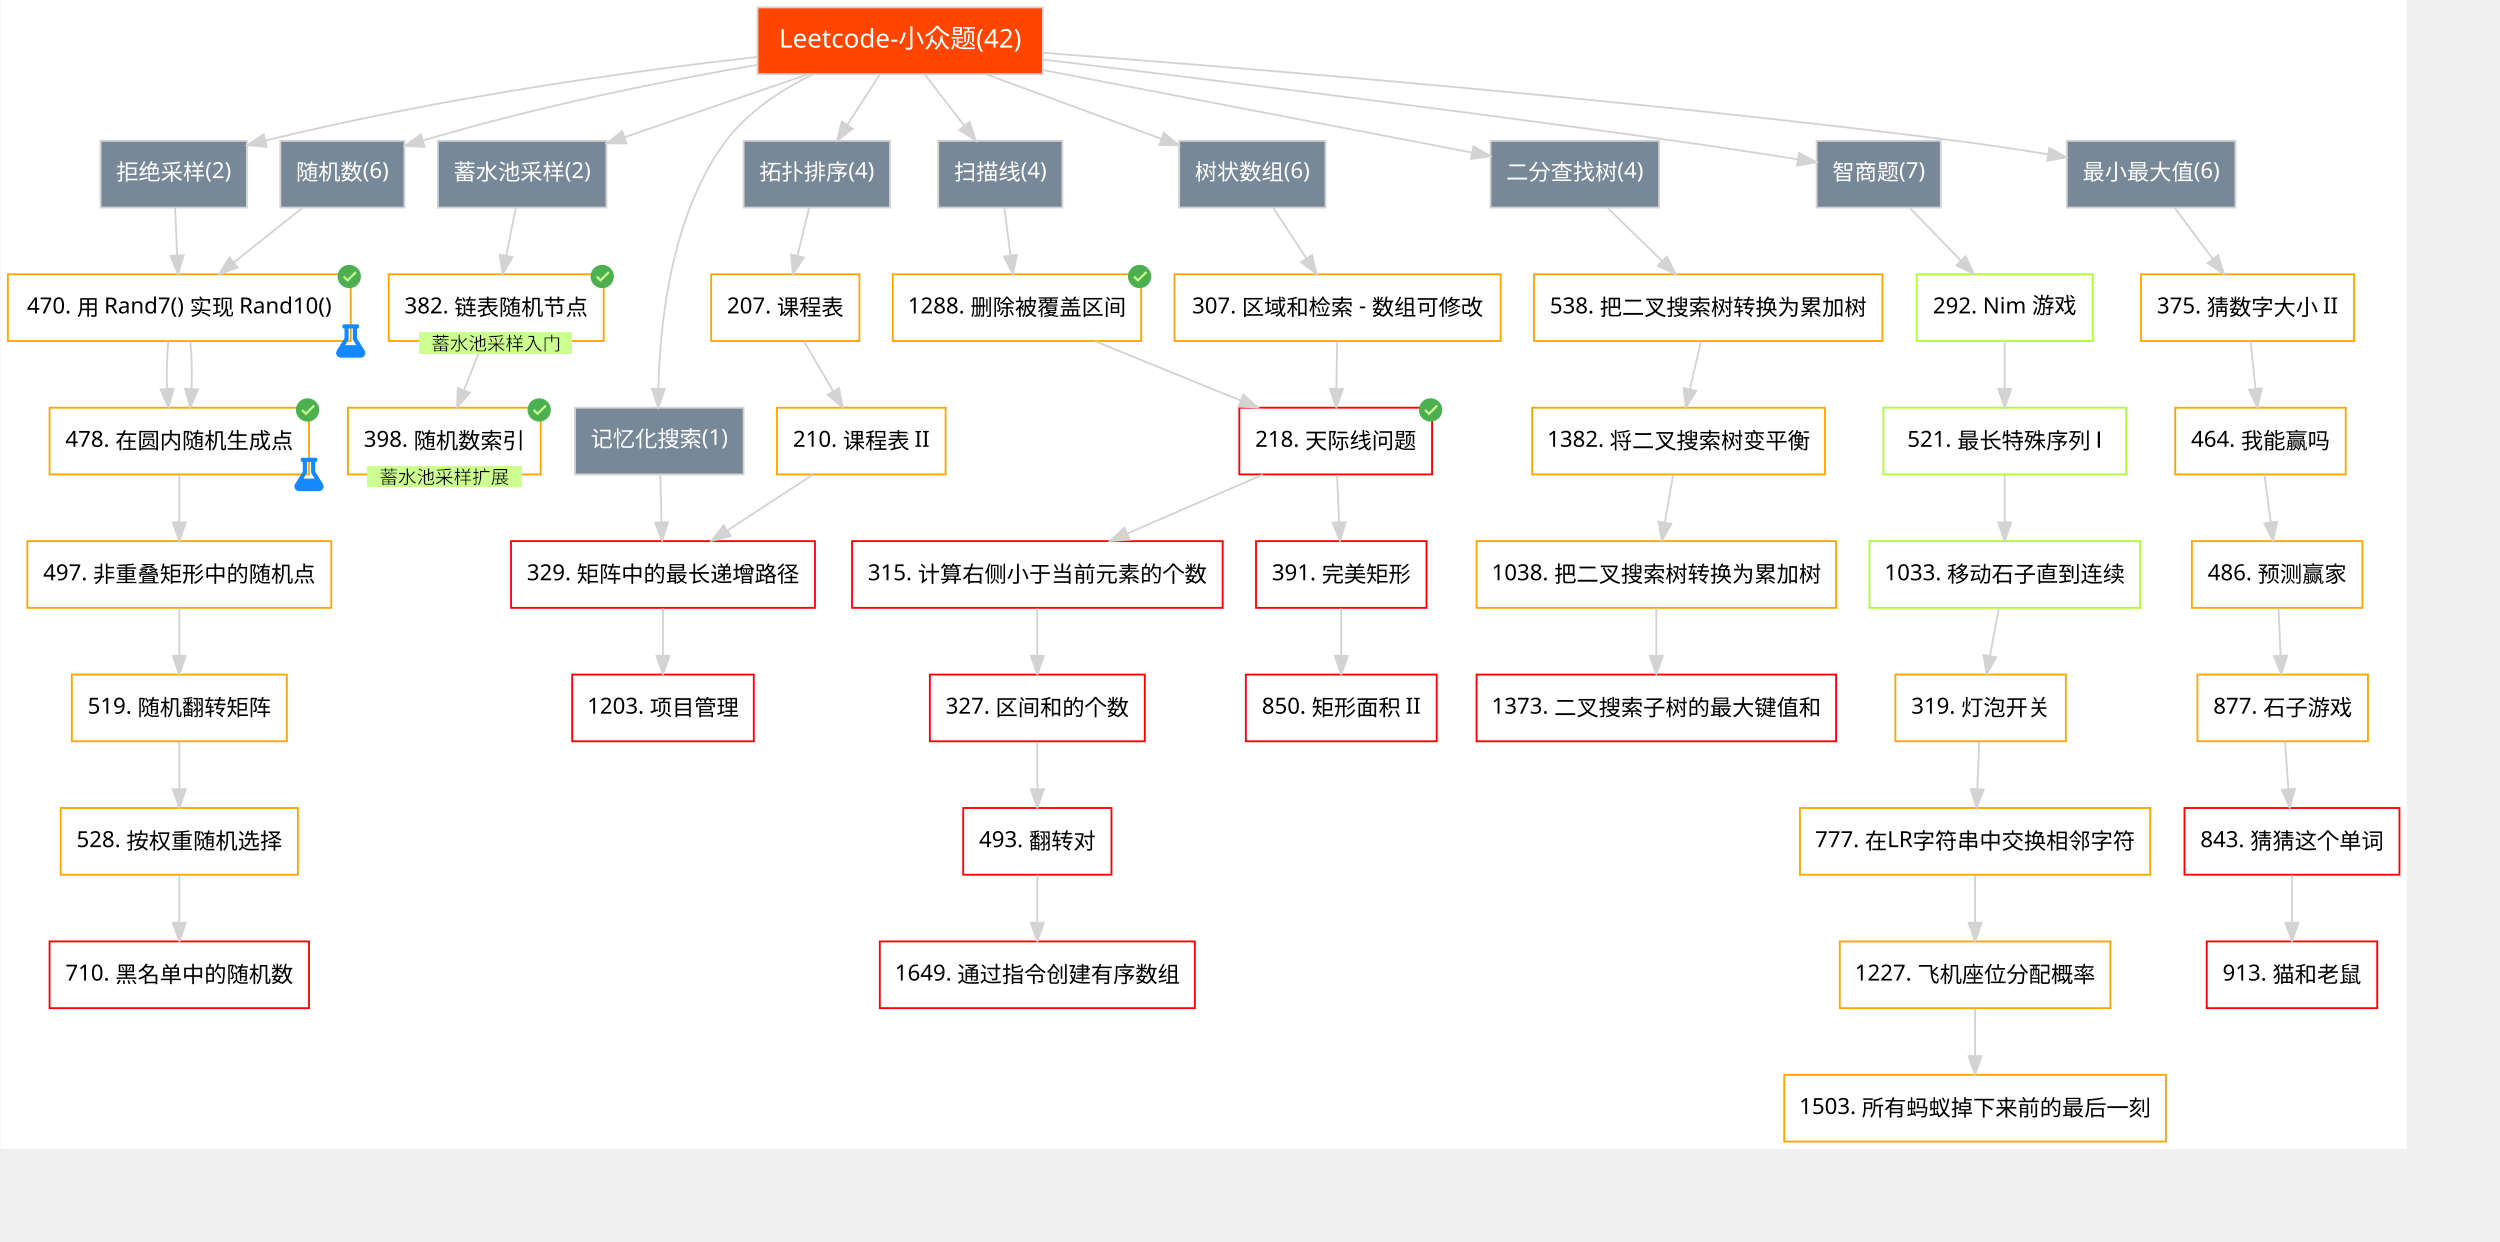
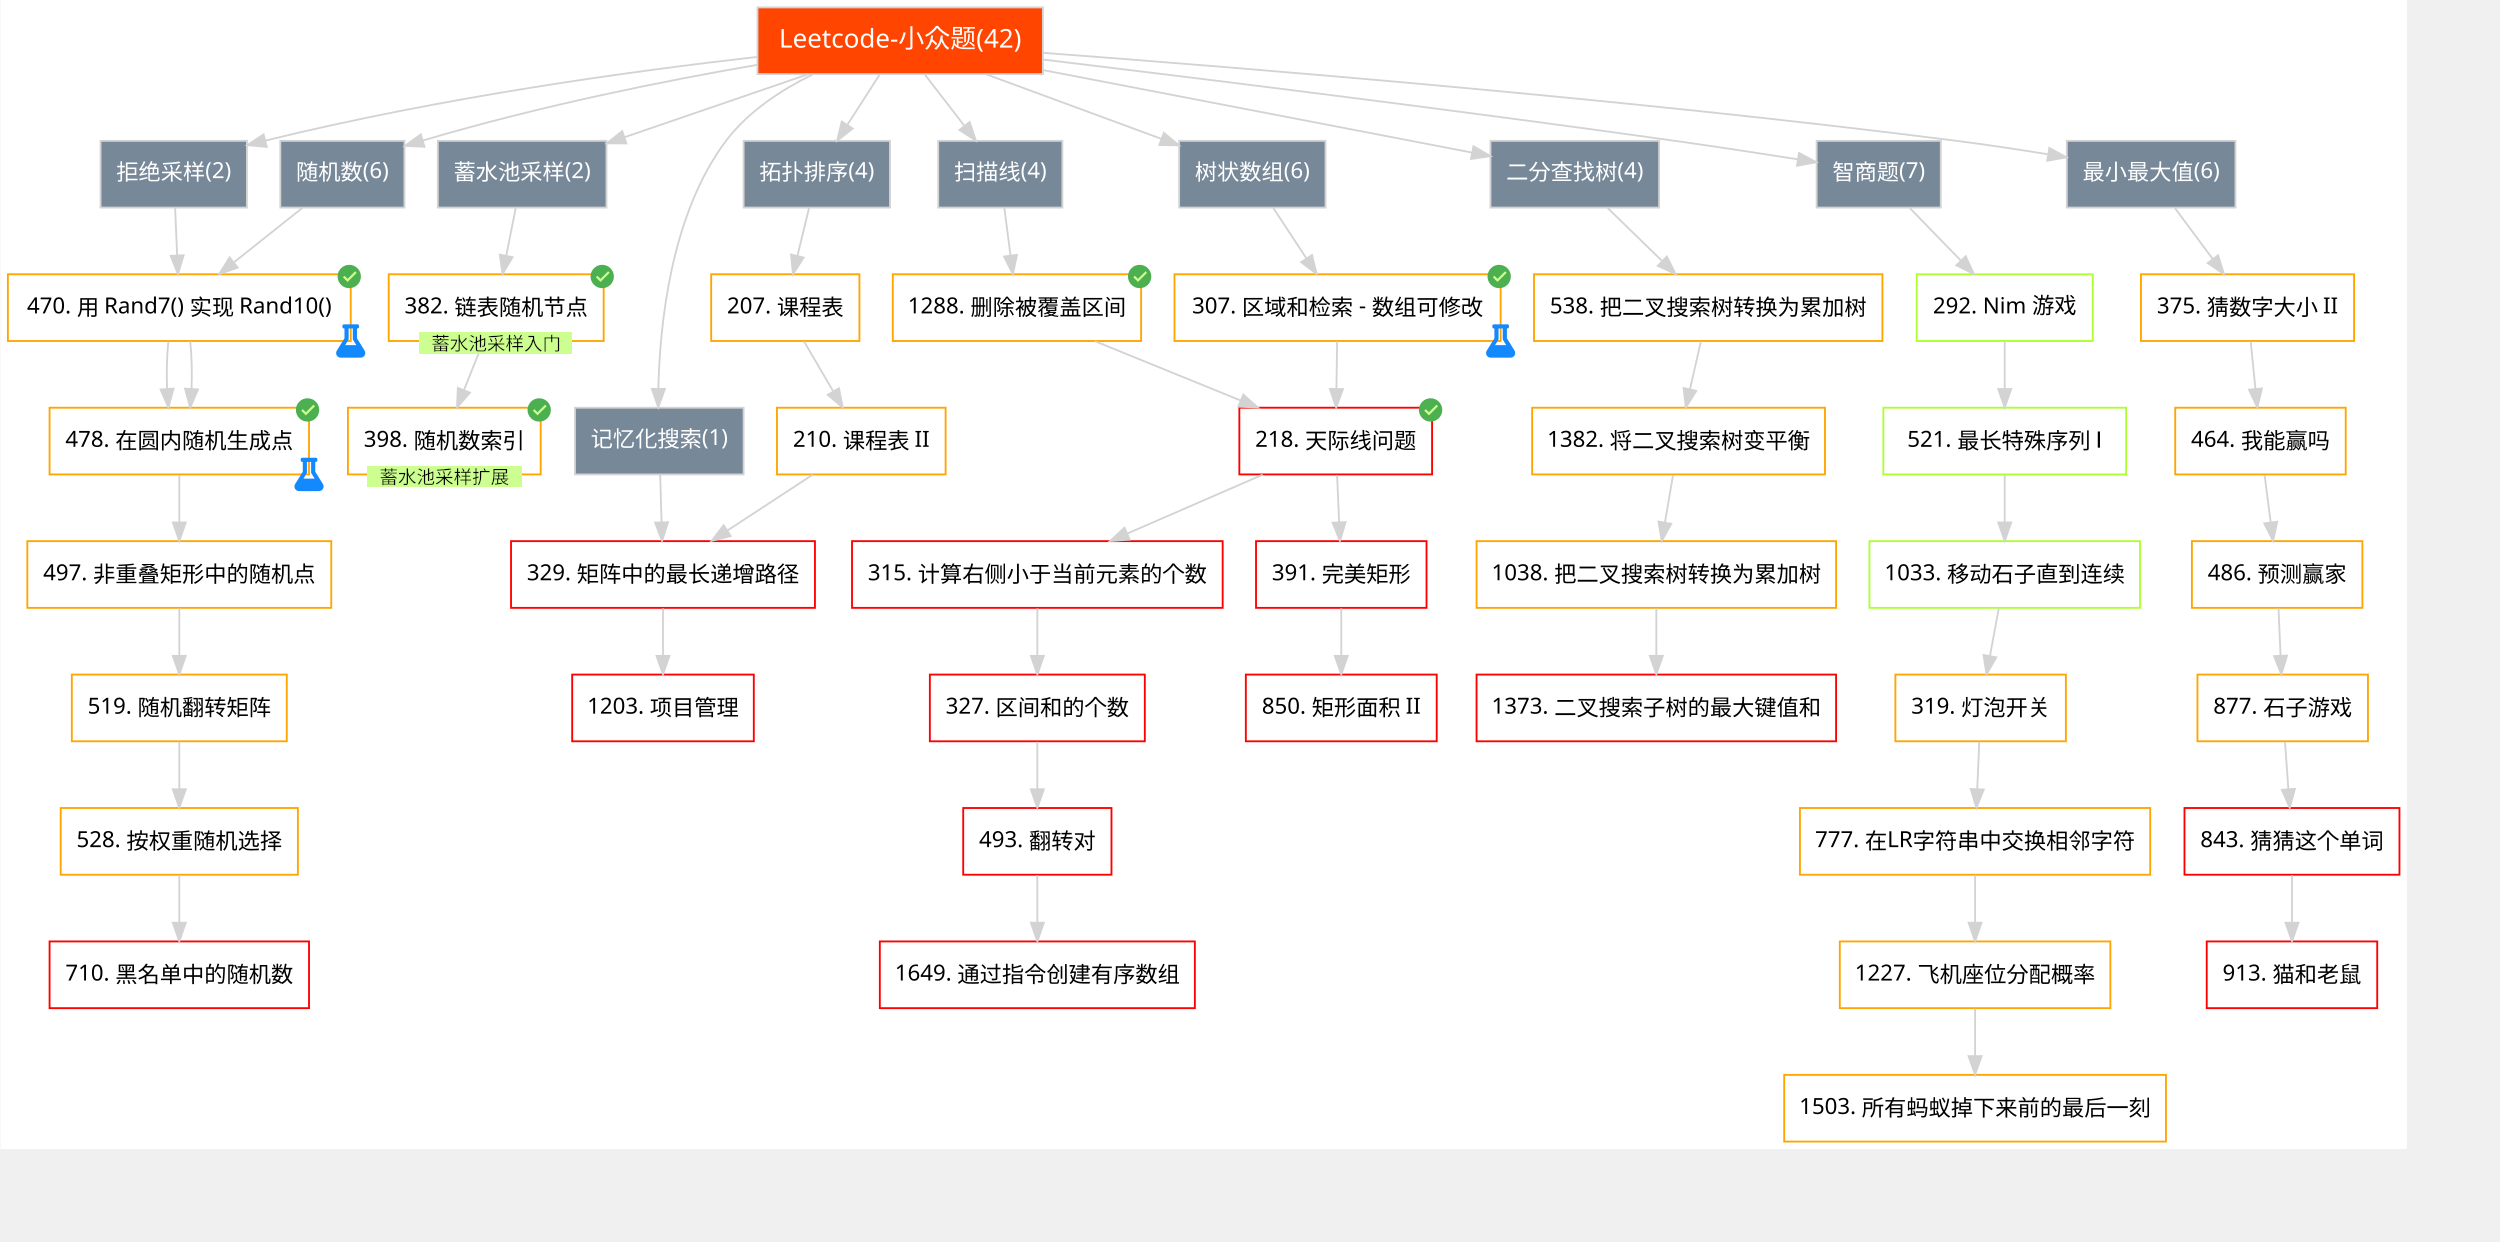
<svg xmlns="http://www.w3.org/2000/svg" xmlns:xlink="http://www.w3.org/1999/xlink" height="670pt" viewBox="0.00 0.00 1348.5 670.0" width="1349pt">
  <g class="graph" id="graph0" transform="scale(1 1) rotate(0) translate(4 616)">
    <polygon fill="white" points="-4,4 -4,-616 1294.5,-616 1294.5,4 -4,4" stroke="transparent" />
    <g class="node" id="node1">
      <g id="a_node1">
        <a target="_parent" xlink:href="https://leetcode-cn.com/tag/" xlink:title="Leetcode-小众题(42)">
          <polygon fill="orangered" points="558.5,-612 404.5,-612 404.5,-576 558.5,-576 558.5,-612" stroke="lightgrey" />
          <text fill="white" font-family="Microsoft YaHei" font-size="14.00" text-anchor="middle" x="481.5" y="-590.3">
      Leetcode-小众题(42)
     </text>
        </a>
      </g>
    </g>
    <g class="node" id="node2">
      <polygon fill="lightslategray" points="129,-540 50,-540 50,-504 129,-504 129,-540" stroke="lightgrey" />
      <text fill="white" font-family="Microsoft YaHei" font-size="12.00" text-anchor="middle" x="89.5" y="-518.9">
    拒绝采样(2)
   </text>
    </g>
    <g class="edge" id="edge1">
      <path d="M404.16,-585.28C336.23,-577.55 234.75,-563.68 138.98,-540.14" fill="none" stroke="lightgrey" />
      <polygon fill="lightgrey" points="139.69,-536.71 129.14,-537.68 137.99,-543.5 139.69,-536.71" stroke="lightgrey" />
    </g>
    <g class="node" id="node5">
      <polygon fill="lightslategray" points="214,-540 147,-540 147,-504 214,-504 214,-540" stroke="lightgrey" />
      <text fill="white" font-family="Microsoft YaHei" font-size="12.00" text-anchor="middle" x="180.5" y="-518.9">
    随机数(6)
   </text>
    </g>
    <g class="edge" id="edge4">
      <path d="M404.37,-581.02C354.82,-572.45 289.09,-559.43 223.85,-540.16" fill="none" stroke="lightgrey" />
      <polygon fill="lightgrey" points="224.82,-536.8 214.24,-537.27 222.81,-543.5 224.82,-536.8" stroke="lightgrey" />
    </g>
    <g class="node" id="node10">
      <polygon fill="lightslategray" points="323,-540 232,-540 232,-504 323,-504 323,-540" stroke="lightgrey" />
      <text fill="white" font-family="Microsoft YaHei" font-size="12.00" text-anchor="middle" x="277.5" y="-518.9">
    蓄水池采样(2)
   </text>
    </g>
    <g class="edge" id="edge11">
      <path d="M431.86,-575.97C401.95,-565.7 363.81,-552.62 332.92,-542.02" fill="none" stroke="lightgrey" />
      <polygon fill="lightgrey" points="333.77,-538.61 323.17,-538.67 331.49,-545.23 333.77,-538.61" stroke="lightgrey" />
    </g>
    <g class="node" id="node13">
      <polygon fill="lightslategray" points="397,-396 306,-396 306,-360 397,-360 397,-396" stroke="lightgrey" />
      <text fill="white" font-family="Microsoft YaHei" font-size="12.00" text-anchor="middle" x="351.5" y="-374.9">
    记忆化搜索(1)
   </text>
    </g>
    <g class="edge" id="edge14">
      <path d="M434.31,-575.85C417.26,-567.47 399.32,-555.72 387.5,-540 357.76,-500.44 351.77,-440.93 351.01,-406.43" fill="none" stroke="lightgrey" />
      <polygon fill="lightgrey" points="354.51,-406.13 350.93,-396.16 347.51,-406.19 354.51,-406.13" stroke="lightgrey" />
    </g>
    <g class="node" id="node15">
      <polygon fill="lightslategray" points="569,-540 502,-540 502,-504 569,-504 569,-540" stroke="lightgrey" />
      <text fill="white" font-family="Microsoft YaHei" font-size="12.00" text-anchor="middle" x="535.5" y="-518.9">
    扫描线(4)
   </text>
    </g>
    <g class="edge" id="edge16">
      <path d="M494.85,-575.7C501.26,-567.39 509.06,-557.28 516.11,-548.14" fill="none" stroke="lightgrey" />
      <polygon fill="lightgrey" points="518.97,-550.16 522.31,-540.1 513.43,-545.88 518.97,-550.16" stroke="lightgrey" />
    </g>
    <g class="node" id="node20">
      <polygon fill="lightslategray" points="476,-540 397,-540 397,-504 476,-504 476,-540" stroke="lightgrey" />
      <text fill="white" font-family="Microsoft YaHei" font-size="12.00" text-anchor="middle" x="436.5" y="-518.9">
    拓扑排序(4)
   </text>
    </g>
    <g class="edge" id="edge21">
      <path d="M470.38,-575.7C465.14,-567.56 458.8,-557.69 453.02,-548.7" fill="none" stroke="lightgrey" />
      <polygon fill="lightgrey" points="455.85,-546.62 447.5,-540.1 449.96,-550.41 455.85,-546.62" stroke="lightgrey" />
    </g>
    <g class="node" id="node24">
      <polygon fill="lightslategray" points="891,-540 800,-540 800,-504 891,-504 891,-540" stroke="lightgrey" />
      <text fill="white" font-family="Microsoft YaHei" font-size="12.00" text-anchor="middle" x="845.5" y="-518.9">
    二分查找树(4)
   </text>
    </g>
    <g class="edge" id="edge26">
      <path d="M558.7,-578.15C628.08,-564.81 728.3,-545.54 790.04,-533.66" fill="none" stroke="lightgrey" />
      <polygon fill="lightgrey" points="790.83,-537.08 799.99,-531.75 789.5,-530.2 790.83,-537.08" stroke="lightgrey" />
    </g>
    <g class="node" id="node29">
      <polygon fill="lightslategray" points="711,-540 632,-540 632,-504 711,-504 711,-540" stroke="lightgrey" />
      <text fill="white" font-family="Microsoft YaHei" font-size="12.00" text-anchor="middle" x="671.5" y="-518.9">
    树状数组(6)
   </text>
    </g>
    <g class="edge" id="edge31">
      <path d="M527.98,-575.88C556.6,-565.33 593.26,-551.82 622.36,-541.1" fill="none" stroke="lightgrey" />
      <polygon fill="lightgrey" points="623.75,-544.32 631.92,-537.58 621.33,-537.75 623.75,-544.32" stroke="lightgrey" />
    </g>
    <g class="node" id="node35">
      <polygon fill="lightslategray" points="1043,-540 976,-540 976,-504 1043,-504 1043,-540" stroke="lightgrey" />
      <text fill="white" font-family="Microsoft YaHei" font-size="12.00" text-anchor="middle" x="1009.5" y="-518.9">
    智商题(7)
   </text>
    </g>
    <g class="edge" id="edge38">
      <path d="M558.62,-583.86C642.57,-573.76 780.7,-556.71 899.5,-540 921.34,-536.93 945.56,-533.22 965.71,-530.05" fill="none" stroke="lightgrey" />
      <polygon fill="lightgrey" points="966.5,-533.47 975.83,-528.45 965.41,-526.55 966.5,-533.47" stroke="lightgrey" />
    </g>
    <g class="node" id="node43">
      <polygon fill="lightslategray" points="1202,-540 1111,-540 1111,-504 1202,-504 1202,-540" stroke="lightgrey" />
      <text fill="white" font-family="Microsoft YaHei" font-size="12.00" text-anchor="middle" x="1156.5" y="-518.9">
    最小最大值(6)
   </text>
    </g>
    <g class="edge" id="edge46">
      <path d="M558.66,-587.49C668.41,-579.28 875.76,-562.37 1051.5,-540 1067.5,-537.96 1084.81,-535.34 1100.67,-532.76" fill="none" stroke="lightgrey" />
      <polygon fill="lightgrey" points="1101.56,-536.16 1110.86,-531.08 1100.42,-529.25 1101.56,-536.16" stroke="lightgrey" />
    </g>
    <g class="node" id="node3">
      <g id="a_node3">
        <a target="_parent" xlink:href="https://leetcode-cn.com/problems/implement-rand10-using-rand7" xlink:title="470. 用 Rand7() 实现 Rand10()">
          <polygon fill="none" points="185,-468 0,-468 0,-432 185,-432 185,-468" stroke="orange" />
          <text font-family="Microsoft YaHei" font-size="12.00" text-anchor="middle" x="92.5" y="-446.9">
      470. 用 Rand7() 实现 Rand10()
     </text>
        </a>
      </g>
      <g transform="translate(177.0, -474.0) scale(0.3)">
        <circle cx="24" cy="24" fill="#4caf50" r="21" />
        <polygon fill="#ccff90" points="34.6,14.6 21,28.2 15.4,22.6 12.6,25.4 21,33.8 37.4,17.4" />
      </g>
      <g transform="translate(176.0, -441.0)">
        <symbol id="flask" viewBox="0 0 448 512">
          <path d="M437.2 403.5L320 215V64h8c13.3 0 24-10.7 24-24V24c0-13.3-10.7-24-24-24H120c-13.3 0-24 10.7-24 24v16c0 13.3 10.7 24 24 24h8v151L10.8 403.5C-18.5 450.6 15.3 512 70.9 512h306.2c55.7 0 89.4-61.5 60.1-108.5zM137.9 320l48.2-77.6c3.7-5.2 5.8-11.6 5.8-18.4V64h64v160c0 6.9 2.2 13.2 5.8 18.4l48.2 77.6h-172z" fill="#1389fd" />
        </symbol>
        <a href="https://github.com/acm-clan/algorithm-stone/blob/main/user/leetcode/470.用-rand-7-实现-rand-10.md">
          <use height="18" href="#flask" width="18" />
        </a>
      </g>
    </g>
    <g class="edge" id="edge2">
      <path d="M90.24,-503.7C90.57,-495.98 90.97,-486.71 91.34,-478.11" fill="none" stroke="lightgrey" />
      <polygon fill="lightgrey" points="94.84,-478.25 91.77,-468.1 87.84,-477.95 94.84,-478.25" stroke="lightgrey" />
    </g>
    <g class="node" id="node4">
      <g id="a_node4">
        <a target="_parent" xlink:href="https://leetcode-cn.com/problems/generate-random-point-in-a-circle" xlink:title="478. 在圆内随机生成点">
          <polygon fill="none" points="162.5,-396 22.5,-396 22.5,-360 162.5,-360 162.5,-396" stroke="orange" />
          <text font-family="Microsoft YaHei" font-size="12.00" text-anchor="middle" x="92.5" y="-374.9">
      478. 在圆内随机生成点
     </text>
        </a>
      </g>
      <g transform="translate(154.5, -402.0) scale(0.3)">
        <circle cx="24" cy="24" fill="#4caf50" r="21" />
        <polygon fill="#ccff90" points="34.6,14.6 21,28.2 15.4,22.6 12.6,25.4 21,33.8 37.4,17.4" />
      </g>
      <g transform="translate(153.5, -369.0)">
        <symbol id="flask" viewBox="0 0 448 512">
          <path d="M437.2 403.5L320 215V64h8c13.3 0 24-10.7 24-24V24c0-13.3-10.7-24-24-24H120c-13.3 0-24 10.7-24 24v16c0 13.3 10.7 24 24 24h8v151L10.8 403.5C-18.5 450.6 15.3 512 70.9 512h306.2c55.7 0 89.4-61.5 60.1-108.5zM137.9 320l48.2-77.6c3.7-5.2 5.8-11.6 5.8-18.4V64h64v160c0 6.9 2.2 13.2 5.8 18.4l48.2 77.6h-172z" fill="#1389fd" />
        </symbol>
        <a href="https://github.com/acm-clan/algorithm-stone/blob/main/user/leetcode/478.在圆内随机生成点.md">
          <use height="18" href="#flask" width="18" />
        </a>
      </g>
    </g>
    <g class="edge" id="edge3">
      <path d="M86.58,-431.7C85.79,-423.98 85.56,-414.71 85.9,-406.11" fill="none" stroke="lightgrey" />
      <polygon fill="lightgrey" points="89.4,-406.32 86.6,-396.1 82.42,-405.84 89.4,-406.32" stroke="lightgrey" />
    </g>
    <g class="edge" id="edge6">
      <path d="M98.42,-431.7C99.21,-423.98 99.44,-414.71 99.1,-406.11" fill="none" stroke="lightgrey" />
      <polygon fill="lightgrey" points="102.58,-405.84 98.4,-396.1 95.6,-406.32 102.58,-405.84" stroke="lightgrey" />
    </g>
    <g class="node" id="node6">
      <g id="a_node6">
        <a target="_parent" xlink:href="https://leetcode-cn.com/problems/random-point-in-non-overlapping-rectangles" xlink:title="497. 非重叠矩形中的随机点">
          <polygon fill="none" points="174.5,-324 10.5,-324 10.5,-288 174.5,-288 174.5,-324" stroke="orange" />
          <text font-family="Microsoft YaHei" font-size="12.00" text-anchor="middle" x="92.5" y="-302.9">
      497. 非重叠矩形中的随机点
     </text>
        </a>
      </g>
    </g>
    <g class="edge" id="edge7">
      <path d="M92.5,-359.7C92.5,-351.98 92.5,-342.71 92.5,-334.11" fill="none" stroke="lightgrey" />
      <polygon fill="lightgrey" points="96,-334.1 92.5,-324.1 89,-334.1 96,-334.1" stroke="lightgrey" />
    </g>
    <g class="edge" id="edge5">
      <path d="M158.75,-503.7C147.66,-494.88 134.03,-484.03 122.01,-474.47" fill="none" stroke="lightgrey" />
      <polygon fill="lightgrey" points="124.01,-471.59 114,-468.1 119.65,-477.07 124.01,-471.59" stroke="lightgrey" />
    </g>
    <g class="node" id="node7">
      <g id="a_node7">
        <a target="_parent" xlink:href="https://leetcode-cn.com/problems/random-flip-matrix" xlink:title="519. 随机翻转矩阵">
          <polygon fill="none" points="150.5,-252 34.5,-252 34.5,-216 150.5,-216 150.5,-252" stroke="orange" />
          <text font-family="Microsoft YaHei" font-size="12.00" text-anchor="middle" x="92.5" y="-230.9">
      519. 随机翻转矩阵
     </text>
        </a>
      </g>
    </g>
    <g class="edge" id="edge8">
      <path d="M92.5,-287.7C92.5,-279.98 92.5,-270.71 92.5,-262.11" fill="none" stroke="lightgrey" />
      <polygon fill="lightgrey" points="96,-262.1 92.5,-252.1 89,-262.1 96,-262.1" stroke="lightgrey" />
    </g>
    <g class="node" id="node8">
      <g id="a_node8">
        <a target="_parent" xlink:href="https://leetcode-cn.com/problems/random-pick-with-weight" xlink:title="528. 按权重随机选择">
          <polygon fill="none" points="156.5,-180 28.5,-180 28.5,-144 156.5,-144 156.5,-180" stroke="orange" />
          <text font-family="Microsoft YaHei" font-size="12.00" text-anchor="middle" x="92.5" y="-158.9">
      528. 按权重随机选择
     </text>
        </a>
      </g>
    </g>
    <g class="edge" id="edge9">
      <path d="M92.5,-215.7C92.5,-207.98 92.5,-198.71 92.5,-190.11" fill="none" stroke="lightgrey" />
      <polygon fill="lightgrey" points="96,-190.1 92.5,-180.1 89,-190.1 96,-190.1" stroke="lightgrey" />
    </g>
    <g class="node" id="node9">
      <g id="a_node9">
        <a target="_parent" xlink:href="https://leetcode-cn.com/problems/random-pick-with-blacklist" xlink:title="710. 黑名单中的随机数">
          <polygon fill="none" points="162.5,-108 22.5,-108 22.5,-72 162.5,-72 162.5,-108" stroke="red" />
          <text font-family="Microsoft YaHei" font-size="12.00" text-anchor="middle" x="92.5" y="-86.9">
      710. 黑名单中的随机数
     </text>
        </a>
      </g>
    </g>
    <g class="edge" id="edge10">
      <path d="M92.5,-143.7C92.5,-135.98 92.5,-126.71 92.5,-118.11" fill="none" stroke="lightgrey" />
      <polygon fill="lightgrey" points="96,-118.1 92.5,-108.1 89,-118.1 96,-118.1" stroke="lightgrey" />
    </g>
    <g class="node" id="node11">
      <g id="a_node11">
        <a target="_parent" xlink:href="https://leetcode-cn.com/problems/linked-list-random-node" xlink:title="382. 链表随机节点">
          <polygon fill="none" points="321.5,-468 205.5,-468 205.5,-432 321.5,-432 321.5,-468" stroke="orange" />
          <text font-family="Microsoft YaHei" font-size="12.00" text-anchor="middle" x="263.5" y="-446.9">
      382. 链表随机节点
     </text>
        </a>
      </g>
      <g transform="translate(313.5, -474.0) scale(0.3)">
        <circle cx="24" cy="24" fill="#4caf50" r="21" />
        <polygon fill="#ccff90" points="34.6,14.6 21,28.2 15.4,22.6 12.6,25.4 21,33.8 37.4,17.4" />
      </g>
    </g>
    <g class="edge" id="edge12">
      <path d="M274.04,-503.7C272.5,-495.98 270.64,-486.71 268.92,-478.11" fill="none" stroke="lightgrey" />
      <polygon fill="lightgrey" points="272.31,-477.22 266.92,-468.1 265.45,-478.6 272.31,-477.22" stroke="lightgrey" />
    </g>
    <g class="node" id="node12">
      <g id="a_node12">
        <a target="_parent" xlink:href="https://leetcode-cn.com/problems/random-pick-index" xlink:title="398. 随机数索引">
          <polygon fill="none" points="287.5,-396 183.5,-396 183.5,-360 287.5,-360 287.5,-396" stroke="orange" />
          <text font-family="Microsoft YaHei" font-size="12.00" text-anchor="middle" x="235.5" y="-374.9">
      398. 随机数索引
     </text>
        </a>
      </g>
      <g transform="translate(279.5, -402.0) scale(0.3)">
        <circle cx="24" cy="24" fill="#4caf50" r="21" />
        <polygon fill="#ccff90" points="34.6,14.6 21,28.2 15.4,22.6 12.6,25.4 21,33.8 37.4,17.4" />
      </g>
    </g>
    <g class="edge" id="edge13">
      <path d="M256.58,-431.7C253.43,-423.81 249.62,-414.3 246.12,-405.55" fill="none" stroke="lightgrey" />
      <polygon fill="lightgrey" points="249.31,-404.09 242.34,-396.1 242.81,-406.69 249.31,-404.09" stroke="lightgrey" />
    </g>
    <g class="node" id="node14">
      <g id="a_node14">
        <a target="_parent" xlink:href="https://leetcode-cn.com/problems/longest-increasing-path-in-a-matrix" xlink:title="329. 矩阵中的最长递增路径">
          <polygon fill="none" points="435.5,-324 271.5,-324 271.5,-288 435.5,-288 435.5,-324" stroke="red" />
          <text font-family="Microsoft YaHei" font-size="12.00" text-anchor="middle" x="353.5" y="-302.9">
      329. 矩阵中的最长递增路径
     </text>
        </a>
      </g>
    </g>
    <g class="edge" id="edge15">
      <path d="M351.99,-359.7C352.21,-351.98 352.48,-342.71 352.73,-334.11" fill="none" stroke="lightgrey" />
      <polygon fill="lightgrey" points="356.22,-334.2 353.01,-324.1 349.23,-334 356.22,-334.2" stroke="lightgrey" />
    </g>
    <g class="node" id="node23">
      <g id="a_node23">
        <a target="_parent" xlink:href="https://leetcode-cn.com/problems/sort-items-by-groups-respecting-dependencies" xlink:title="1203. 项目管理">
          <polygon fill="none" points="402.5,-252 304.5,-252 304.5,-216 402.5,-216 402.5,-252" stroke="red" />
          <text font-family="Microsoft YaHei" font-size="12.00" text-anchor="middle" x="353.5" y="-230.9">
      1203. 项目管理
     </text>
        </a>
      </g>
    </g>
    <g class="edge" id="edge25">
      <path d="M353.5,-287.7C353.5,-279.98 353.5,-270.71 353.5,-262.11" fill="none" stroke="lightgrey" />
      <polygon fill="lightgrey" points="357,-262.1 353.5,-252.1 350,-262.1 357,-262.1" stroke="lightgrey" />
    </g>
    <g class="node" id="node16">
      <g id="a_node16">
        <a target="_parent" xlink:href="https://leetcode-cn.com/problems/remove-covered-intervals" xlink:title="1288. 删除被覆盖区间">
          <polygon fill="none" points="611.5,-468 477.5,-468 477.5,-432 611.5,-432 611.5,-468" stroke="orange" />
          <text font-family="Microsoft YaHei" font-size="12.00" text-anchor="middle" x="544.5" y="-446.9">
      1288. 删除被覆盖区间
     </text>
        </a>
      </g>
      <g transform="translate(603.5, -474.0) scale(0.3)">
        <circle cx="24" cy="24" fill="#4caf50" r="21" />
        <polygon fill="#ccff90" points="34.6,14.6 21,28.2 15.4,22.6 12.6,25.4 21,33.8 37.4,17.4" />
      </g>
    </g>
    <g class="edge" id="edge17">
      <path d="M537.72,-503.7C538.72,-495.98 539.91,-486.71 541.01,-478.11" fill="none" stroke="lightgrey" />
      <polygon fill="lightgrey" points="544.5,-478.47 542.3,-468.1 537.55,-477.58 544.5,-478.47" stroke="lightgrey" />
    </g>
    <g class="node" id="node17">
      <g id="a_node17">
        <a target="_parent" xlink:href="https://leetcode-cn.com/problems/the-skyline-problem" xlink:title="218. 天际线问题">
          <polygon fill="none" points="768.5,-396 664.5,-396 664.5,-360 768.5,-360 768.5,-396" stroke="red" />
          <text font-family="Microsoft YaHei" font-size="12.00" text-anchor="middle" x="716.5" y="-374.9">
      218. 天际线问题
     </text>
        </a>
      </g>
      <g transform="translate(760.5, -402.0) scale(0.3)">
        <circle cx="24" cy="24" fill="#4caf50" r="21" />
        <polygon fill="#ccff90" points="34.6,14.6 21,28.2 15.4,22.6 12.6,25.4 21,33.8 37.4,17.4" />
      </g>
    </g>
    <g class="edge" id="edge18">
      <path d="M586.58,-431.88C610.3,-422.22 640.12,-410.09 665.2,-399.88" fill="none" stroke="lightgrey" />
      <polygon fill="lightgrey" points="666.62,-403.08 674.56,-396.07 663.98,-396.6 666.62,-403.08" stroke="lightgrey" />
    </g>
    <g class="node" id="node18">
      <g id="a_node18">
        <a target="_parent" xlink:href="https://leetcode-cn.com/problems/perfect-rectangle" xlink:title="391. 完美矩形">
          <polygon fill="none" points="765.5,-324 673.5,-324 673.5,-288 765.5,-288 765.5,-324" stroke="red" />
          <text font-family="Microsoft YaHei" font-size="12.00" text-anchor="middle" x="719.5" y="-302.9">
      391. 完美矩形
     </text>
        </a>
      </g>
    </g>
    <g class="edge" id="edge19">
      <path d="M717.24,-359.7C717.57,-351.98 717.97,-342.71 718.34,-334.11" fill="none" stroke="lightgrey" />
      <polygon fill="lightgrey" points="721.84,-334.25 718.77,-324.1 714.84,-333.95 721.84,-334.25" stroke="lightgrey" />
    </g>
    <g class="node" id="node31">
      <g id="a_node31">
        <a target="_parent" xlink:href="https://leetcode-cn.com/problems/count-of-smaller-numbers-after-self" xlink:title="315. 计算右侧小于当前元素的个数">
          <polygon fill="none" points="655.5,-324 455.5,-324 455.5,-288 655.5,-288 655.5,-324" stroke="red" />
          <text font-family="Microsoft YaHei" font-size="12.00" text-anchor="middle" x="555.5" y="-302.9">
      315. 计算右侧小于当前元素的个数
     </text>
        </a>
      </g>
    </g>
    <g class="edge" id="edge34">
      <path d="M677.11,-359.88C655.11,-350.31 627.49,-338.3 604.14,-328.15" fill="none" stroke="lightgrey" />
      <polygon fill="lightgrey" points="605.32,-324.85 594.76,-324.07 602.53,-331.27 605.32,-324.85" stroke="lightgrey" />
    </g>
    <g class="node" id="node19">
      <g id="a_node19">
        <a target="_parent" xlink:href="https://leetcode-cn.com/problems/rectangle-area-ii" xlink:title="850. 矩形面积 II">
          <polygon fill="none" points="771,-252 668,-252 668,-216 771,-216 771,-252" stroke="red" />
          <text font-family="Microsoft YaHei" font-size="12.00" text-anchor="middle" x="719.5" y="-230.9">
      850. 矩形面积 II
     </text>
        </a>
      </g>
    </g>
    <g class="edge" id="edge20">
      <path d="M719.5,-287.7C719.5,-279.98 719.5,-270.71 719.5,-262.11" fill="none" stroke="lightgrey" />
      <polygon fill="lightgrey" points="723,-262.1 719.5,-252.1 716,-262.1 723,-262.1" stroke="lightgrey" />
    </g>
    <g class="node" id="node21">
      <g id="a_node21">
        <a target="_parent" xlink:href="https://leetcode-cn.com/problems/course-schedule" xlink:title="207. 课程表">
          <polygon fill="none" points="459.5,-468 379.5,-468 379.5,-432 459.5,-432 459.5,-468" stroke="orange" />
          <text font-family="Microsoft YaHei" font-size="12.00" text-anchor="middle" x="419.5" y="-446.9">
      207. 课程表
     </text>
        </a>
      </g>
    </g>
    <g class="edge" id="edge22">
      <path d="M432.3,-503.7C430.4,-495.9 428.12,-486.51 426.02,-477.83" fill="none" stroke="lightgrey" />
      <polygon fill="lightgrey" points="429.42,-477 423.65,-468.1 422.61,-478.65 429.42,-477" stroke="lightgrey" />
    </g>
    <g class="node" id="node22">
      <g id="a_node22">
        <a target="_parent" xlink:href="https://leetcode-cn.com/problems/course-schedule-ii" xlink:title="210. 课程表 II">
          <polygon fill="none" points="506,-396 415,-396 415,-360 506,-360 506,-396" stroke="orange" />
          <text font-family="Microsoft YaHei" font-size="12.00" text-anchor="middle" x="460.5" y="-374.9">
      210. 课程表 II
     </text>
        </a>
      </g>
    </g>
    <g class="edge" id="edge23">
      <path d="M429.63,-431.7C434.35,-423.64 440.06,-413.89 445.28,-404.98" fill="none" stroke="lightgrey" />
      <polygon fill="lightgrey" points="448.45,-406.5 450.48,-396.1 442.41,-402.96 448.45,-406.5" stroke="lightgrey" />
    </g>
    <g class="edge" id="edge24">
      <path d="M434.32,-359.88C420.46,-350.81 403.26,-339.55 388.29,-329.76" fill="none" stroke="lightgrey" />
      <polygon fill="lightgrey" points="390.06,-326.74 379.78,-324.19 386.23,-332.59 390.06,-326.74" stroke="lightgrey" />
    </g>
    <g class="node" id="node25">
      <g id="a_node25">
        <a target="_parent" xlink:href="https://leetcode-cn.com/problems/convert-bst-to-greater-tree" xlink:title="538. 把二叉搜索树转换为累加树">
          <polygon fill="none" points="1011.5,-468 823.5,-468 823.5,-432 1011.5,-432 1011.5,-468" stroke="orange" />
          <text font-family="Microsoft YaHei" font-size="12.00" text-anchor="middle" x="917.5" y="-446.9">
      538. 把二叉搜索树转换为累加树
     </text>
        </a>
      </g>
    </g>
    <g class="edge" id="edge27">
      <path d="M863.3,-503.7C872.1,-495.14 882.88,-484.66 892.5,-475.3" fill="none" stroke="lightgrey" />
      <polygon fill="lightgrey" points="895.18,-477.58 899.91,-468.1 890.3,-472.57 895.18,-477.58" stroke="lightgrey" />
    </g>
    <g class="node" id="node26">
      <g id="a_node26">
        <a target="_parent" xlink:href="https://leetcode-cn.com/problems/balance-a-binary-search-tree" xlink:title="1382. 将二叉搜索树变平衡">
          <polygon fill="none" points="980.5,-396 822.5,-396 822.5,-360 980.5,-360 980.5,-396" stroke="orange" />
          <text font-family="Microsoft YaHei" font-size="12.00" text-anchor="middle" x="901.5" y="-374.9">
      1382. 将二叉搜索树变平衡
     </text>
        </a>
      </g>
    </g>
    <g class="edge" id="edge28">
      <path d="M913.54,-431.7C911.78,-423.98 909.66,-414.71 907.7,-406.11" fill="none" stroke="lightgrey" />
      <polygon fill="lightgrey" points="911.05,-405.07 905.41,-396.1 904.23,-406.63 911.05,-405.07" stroke="lightgrey" />
    </g>
    <g class="node" id="node27">
      <g id="a_node27">
        <a target="_parent" xlink:href="https://leetcode-cn.com/problems/binary-search-tree-to-greater-sum-tree" xlink:title="1038. 把二叉搜索树转换为累加树">
          <polygon fill="none" points="986.5,-324 792.5,-324 792.5,-288 986.5,-288 986.5,-324" stroke="orange" />
          <text font-family="Microsoft YaHei" font-size="12.00" text-anchor="middle" x="889.5" y="-302.9">
      1038. 把二叉搜索树转换为累加树
     </text>
        </a>
      </g>
    </g>
    <g class="edge" id="edge29">
      <path d="M898.53,-359.7C897.21,-351.98 895.62,-342.71 894.15,-334.11" fill="none" stroke="lightgrey" />
      <polygon fill="lightgrey" points="897.57,-333.37 892.43,-324.1 890.67,-334.55 897.57,-333.37" stroke="lightgrey" />
    </g>
    <g class="node" id="node28">
      <g id="a_node28">
        <a target="_parent" xlink:href="https://leetcode-cn.com/problems/maximum-sum-bst-in-binary-tree" xlink:title="1373. 二叉搜索子树的最大键值和">
          <polygon fill="none" points="986.5,-252 792.5,-252 792.5,-216 986.5,-216 986.5,-252" stroke="red" />
          <text font-family="Microsoft YaHei" font-size="12.00" text-anchor="middle" x="889.5" y="-230.9">
      1373. 二叉搜索子树的最大键值和
     </text>
        </a>
      </g>
    </g>
    <g class="edge" id="edge30">
      <path d="M889.5,-287.7C889.5,-279.98 889.5,-270.71 889.5,-262.11" fill="none" stroke="lightgrey" />
      <polygon fill="lightgrey" points="893,-262.1 889.5,-252.1 886,-262.1 893,-262.1" stroke="lightgrey" />
    </g>
    <g class="node" id="node30">
      <g id="a_node30">
        <a target="_parent" xlink:href="https://leetcode-cn.com/problems/range-sum-query-mutable" xlink:title="307. 区域和检索 - 数组可修改">
          <polygon fill="none" points="805.5,-468 629.5,-468 629.5,-432 805.5,-432 805.5,-468" stroke="orange" />
          <text font-family="Microsoft YaHei" font-size="12.00" text-anchor="middle" x="717.5" y="-446.9">
      307. 区域和检索 - 数组可修改
     </text>
+         </a>
+       </g>
+       <g transform="translate(797.5, -474.0) scale(0.3)">
+         <circle cx="24" cy="24" fill="#4caf50" r="21" />
+         <polygon fill="#ccff90" points="34.6,14.6 21,28.2 15.4,22.6 12.6,25.4 21,33.8 37.4,17.4" />
+       </g>
+       <g transform="translate(796.5, -441.0)">
+         <symbol id="flask" viewBox="0 0 448 512">
+           <path d="M437.2 403.5L320 215V64h8c13.3 0 24-10.7 24-24V24c0-13.3-10.7-24-24-24H120c-13.3 0-24 10.7-24 24v16c0 13.3 10.7 24 24 24h8v151L10.8 403.5C-18.5 450.6 15.3 512 70.9 512h306.2c55.7 0 89.4-61.5 60.1-108.5zM137.9 320l48.2-77.6c3.7-5.2 5.8-11.6 5.8-18.4V64h64v160c0 6.9 2.2 13.2 5.8 18.4l48.2 77.6h-172z" fill="#1389fd" />
+         </symbol>
+         <a href="https://github.com/acm-clan/algorithm-stone/blob/main/user/leetcode/307.区域和检索-数组可修改.md">
+           <use height="18" href="#flask" width="18" />
        </a>
      </g>
    </g>
    <g class="edge" id="edge32">
      <path d="M682.87,-503.7C688.22,-495.56 694.7,-485.69 700.61,-476.7" fill="none" stroke="lightgrey" />
      <polygon fill="lightgrey" points="703.69,-478.38 706.26,-468.1 697.84,-474.54 703.69,-478.38" stroke="lightgrey" />
    </g>
    <g class="edge" id="edge33">
      <path d="M717.25,-431.7C717.14,-423.98 717.01,-414.71 716.89,-406.11" fill="none" stroke="lightgrey" />
      <polygon fill="lightgrey" points="720.39,-406.05 716.74,-396.1 713.39,-406.15 720.39,-406.05" stroke="lightgrey" />
    </g>
    <g class="node" id="node32">
      <g id="a_node32">
        <a target="_parent" xlink:href="https://leetcode-cn.com/problems/count-of-range-sum" xlink:title="327. 区间和的个数">
          <polygon fill="none" points="613.5,-252 497.5,-252 497.5,-216 613.5,-216 613.5,-252" stroke="red" />
          <text font-family="Microsoft YaHei" font-size="12.00" text-anchor="middle" x="555.5" y="-230.9">
      327. 区间和的个数
     </text>
        </a>
      </g>
    </g>
    <g class="edge" id="edge35">
      <path d="M555.5,-287.7C555.5,-279.98 555.5,-270.71 555.5,-262.11" fill="none" stroke="lightgrey" />
      <polygon fill="lightgrey" points="559,-262.1 555.5,-252.1 552,-262.1 559,-262.1" stroke="lightgrey" />
    </g>
    <g class="node" id="node33">
      <g id="a_node33">
        <a target="_parent" xlink:href="https://leetcode-cn.com/problems/reverse-pairs" xlink:title="493. 翻转对">
          <polygon fill="none" points="595.5,-180 515.5,-180 515.5,-144 595.5,-144 595.5,-180" stroke="red" />
          <text font-family="Microsoft YaHei" font-size="12.00" text-anchor="middle" x="555.5" y="-158.9">
      493. 翻转对
     </text>
        </a>
      </g>
    </g>
    <g class="edge" id="edge36">
      <path d="M555.5,-215.7C555.5,-207.98 555.5,-198.71 555.5,-190.11" fill="none" stroke="lightgrey" />
      <polygon fill="lightgrey" points="559,-190.1 555.5,-180.1 552,-190.1 559,-190.1" stroke="lightgrey" />
    </g>
    <g class="node" id="node34">
      <g id="a_node34">
        <a target="_parent" xlink:href="https://leetcode-cn.com/problems/create-sorted-array-through-instructions" xlink:title="1649. 通过指令创建有序数组">
          <polygon fill="none" points="640.5,-108 470.5,-108 470.5,-72 640.5,-72 640.5,-108" stroke="red" />
          <text font-family="Microsoft YaHei" font-size="12.00" text-anchor="middle" x="555.5" y="-86.9">
      1649. 通过指令创建有序数组
     </text>
        </a>
      </g>
    </g>
    <g class="edge" id="edge37">
      <path d="M555.5,-143.7C555.5,-135.98 555.5,-126.71 555.5,-118.11" fill="none" stroke="lightgrey" />
      <polygon fill="lightgrey" points="559,-118.1 555.5,-108.1 552,-118.1 559,-118.1" stroke="lightgrey" />
    </g>
    <g class="node" id="node36">
      <g id="a_node36">
        <a target="_parent" xlink:href="https://leetcode-cn.com/problems/nim-game" xlink:title="292. Nim 游戏">
          <polygon fill="none" points="1125,-468 1030,-468 1030,-432 1125,-432 1125,-468" stroke="greenyellow" />
          <text font-family="Microsoft YaHei" font-size="12.00" text-anchor="middle" x="1077.5" y="-446.9">
      292. Nim 游戏
     </text>
        </a>
      </g>
    </g>
    <g class="edge" id="edge39">
      <path d="M1026.31,-503.7C1034.63,-495.14 1044.81,-484.66 1053.89,-475.3" fill="none" stroke="lightgrey" />
      <polygon fill="lightgrey" points="1056.43,-477.72 1060.88,-468.1 1051.41,-472.84 1056.43,-477.72" stroke="lightgrey" />
    </g>
    <g class="node" id="node37">
      <g id="a_node37">
        <a target="_parent" xlink:href="https://leetcode-cn.com/problems/longest-uncommon-subsequence-i" xlink:title="521. 最长特殊序列 Ⅰ">
          <polygon fill="none" points="1143,-396 1012,-396 1012,-360 1143,-360 1143,-396" stroke="greenyellow" />
          <text font-family="Microsoft YaHei" font-size="12.00" text-anchor="middle" x="1077.5" y="-374.9">
      521. 最长特殊序列 Ⅰ
     </text>
        </a>
      </g>
    </g>
    <g class="edge" id="edge40">
      <path d="M1077.5,-431.7C1077.5,-423.98 1077.5,-414.71 1077.5,-406.11" fill="none" stroke="lightgrey" />
      <polygon fill="lightgrey" points="1081,-406.1 1077.5,-396.1 1074,-406.1 1081,-406.1" stroke="lightgrey" />
    </g>
    <g class="node" id="node38">
      <g id="a_node38">
        <a target="_parent" xlink:href="https://leetcode-cn.com/problems/moving-stones-until-consecutive" xlink:title="1033. 移动石子直到连续">
          <polygon fill="none" points="1150.5,-324 1004.5,-324 1004.5,-288 1150.5,-288 1150.5,-324" stroke="greenyellow" />
          <text font-family="Microsoft YaHei" font-size="12.00" text-anchor="middle" x="1077.5" y="-302.9">
      1033. 移动石子直到连续
     </text>
        </a>
      </g>
    </g>
    <g class="edge" id="edge41">
      <path d="M1077.5,-359.7C1077.5,-351.98 1077.5,-342.71 1077.5,-334.11" fill="none" stroke="lightgrey" />
      <polygon fill="lightgrey" points="1081,-334.1 1077.5,-324.1 1074,-334.1 1081,-334.1" stroke="lightgrey" />
    </g>
    <g class="node" id="node39">
      <g id="a_node39">
        <a target="_parent" xlink:href="https://leetcode-cn.com/problems/bulb-switcher" xlink:title="319. 灯泡开关">
          <polygon fill="none" points="1110.5,-252 1018.5,-252 1018.5,-216 1110.5,-216 1110.5,-252" stroke="orange" />
          <text font-family="Microsoft YaHei" font-size="12.00" text-anchor="middle" x="1064.5" y="-230.9">
      319. 灯泡开关
     </text>
        </a>
      </g>
    </g>
    <g class="edge" id="edge42">
      <path d="M1074.29,-287.7C1072.85,-279.98 1071.13,-270.71 1069.54,-262.11" fill="none" stroke="lightgrey" />
      <polygon fill="lightgrey" points="1072.94,-261.3 1067.68,-252.1 1066.06,-262.58 1072.94,-261.3" stroke="lightgrey" />
    </g>
    <g class="node" id="node40">
      <g id="a_node40">
        <a target="_parent" xlink:href="https://leetcode-cn.com/problems/swap-adjacent-in-lr-string" xlink:title="777. 在LR字符串中交换相邻字符">
          <polygon fill="none" points="1156,-180 967,-180 967,-144 1156,-144 1156,-180" stroke="orange" />
          <text font-family="Microsoft YaHei" font-size="12.00" text-anchor="middle" x="1061.5" y="-158.9">
      777. 在LR字符串中交换相邻字符
     </text>
        </a>
      </g>
    </g>
    <g class="edge" id="edge43">
      <path d="M1063.76,-215.7C1063.43,-207.98 1063.03,-198.71 1062.66,-190.11" fill="none" stroke="lightgrey" />
      <polygon fill="lightgrey" points="1066.16,-189.95 1062.23,-180.1 1059.16,-190.25 1066.16,-189.95" stroke="lightgrey" />
    </g>
    <g class="node" id="node41">
      <g id="a_node41">
        <a target="_parent" xlink:href="https://leetcode-cn.com/problems/airplane-seat-assignment-probability" xlink:title="1227. 飞机座位分配概率">
          <polygon fill="none" points="1134.5,-108 988.5,-108 988.5,-72 1134.5,-72 1134.5,-108" stroke="orange" />
          <text font-family="Microsoft YaHei" font-size="12.00" text-anchor="middle" x="1061.5" y="-86.9">
      1227. 飞机座位分配概率
     </text>
        </a>
      </g>
    </g>
    <g class="edge" id="edge44">
      <path d="M1061.5,-143.7C1061.5,-135.98 1061.5,-126.71 1061.5,-118.11" fill="none" stroke="lightgrey" />
      <polygon fill="lightgrey" points="1065,-118.1 1061.5,-108.1 1058,-118.1 1065,-118.1" stroke="lightgrey" />
    </g>
    <g class="node" id="node42">
      <g id="a_node42">
        <a target="_parent" xlink:href="https://leetcode-cn.com/problems/last-moment-before-all-ants-fall-out-of-a-plank" xlink:title="1503. 所有蚂蚁掉下来前的最后一刻">
          <polygon fill="none" points="1164.5,-36 958.5,-36 958.5,0 1164.5,0 1164.5,-36" stroke="orange" />
          <text font-family="Microsoft YaHei" font-size="12.00" text-anchor="middle" x="1061.5" y="-14.9">
      1503. 所有蚂蚁掉下来前的最后一刻
     </text>
        </a>
      </g>
    </g>
    <g class="edge" id="edge45">
      <path d="M1061.5,-71.7C1061.5,-63.98 1061.5,-54.71 1061.5,-46.11" fill="none" stroke="lightgrey" />
      <polygon fill="lightgrey" points="1065,-46.1 1061.5,-36.1 1058,-46.1 1065,-46.1" stroke="lightgrey" />
    </g>
    <g class="node" id="node44">
      <g id="a_node44">
        <a target="_parent" xlink:href="https://leetcode-cn.com/problems/guess-number-higher-or-lower-ii" xlink:title="375. 猜数字大小 II">
          <polygon fill="none" points="1266,-468 1151,-468 1151,-432 1266,-432 1266,-468" stroke="orange" />
          <text font-family="Microsoft YaHei" font-size="12.00" text-anchor="middle" x="1208.5" y="-446.9">
      375. 猜数字大小 II
     </text>
        </a>
      </g>
    </g>
    <g class="edge" id="edge47">
      <path d="M1169.35,-503.7C1175.53,-495.39 1183.04,-485.28 1189.82,-476.14" fill="none" stroke="lightgrey" />
      <polygon fill="lightgrey" points="1192.64,-478.22 1195.79,-468.1 1187.02,-474.04 1192.64,-478.22" stroke="lightgrey" />
    </g>
    <g class="node" id="node45">
      <g id="a_node45">
        <a target="_parent" xlink:href="https://leetcode-cn.com/problems/can-i-win" xlink:title="464. 我能赢吗">
          <polygon fill="none" points="1261.5,-396 1169.5,-396 1169.5,-360 1261.5,-360 1261.5,-396" stroke="orange" />
          <text font-family="Microsoft YaHei" font-size="12.00" text-anchor="middle" x="1215.5" y="-374.9">
      464. 我能赢吗
     </text>
        </a>
      </g>
    </g>
    <g class="edge" id="edge48">
      <path d="M1210.23,-431.7C1211,-423.98 1211.93,-414.71 1212.79,-406.11" fill="none" stroke="lightgrey" />
      <polygon fill="lightgrey" points="1216.28,-406.4 1213.79,-396.1 1209.31,-405.71 1216.28,-406.4" stroke="lightgrey" />
    </g>
    <g class="node" id="node46">
      <g id="a_node46">
        <a target="_parent" xlink:href="https://leetcode-cn.com/problems/predict-the-winner" xlink:title="486. 预测赢家">
          <polygon fill="none" points="1270.5,-324 1178.5,-324 1178.5,-288 1270.5,-288 1270.5,-324" stroke="orange" />
          <text font-family="Microsoft YaHei" font-size="12.00" text-anchor="middle" x="1224.5" y="-302.9">
      486. 预测赢家
     </text>
        </a>
      </g>
    </g>
    <g class="edge" id="edge49">
      <path d="M1217.72,-359.7C1218.72,-351.98 1219.91,-342.71 1221.01,-334.11" fill="none" stroke="lightgrey" />
      <polygon fill="lightgrey" points="1224.5,-334.47 1222.3,-324.1 1217.55,-333.58 1224.5,-334.47" stroke="lightgrey" />
    </g>
    <g class="node" id="node47">
      <g id="a_node47">
        <a target="_parent" xlink:href="https://leetcode-cn.com/problems/stone-game" xlink:title="877. 石子游戏">
          <polygon fill="none" points="1273.5,-252 1181.5,-252 1181.5,-216 1273.5,-216 1273.5,-252" stroke="orange" />
          <text font-family="Microsoft YaHei" font-size="12.00" text-anchor="middle" x="1227.5" y="-230.9">
      877. 石子游戏
     </text>
        </a>
      </g>
    </g>
    <g class="edge" id="edge50">
      <path d="M1225.24,-287.7C1225.57,-279.98 1225.97,-270.71 1226.34,-262.11" fill="none" stroke="lightgrey" />
      <polygon fill="lightgrey" points="1229.84,-262.25 1226.77,-252.1 1222.84,-261.95 1229.84,-262.25" stroke="lightgrey" />
    </g>
    <g class="node" id="node48">
      <g id="a_node48">
        <a target="_parent" xlink:href="https://leetcode-cn.com/problems/guess-the-word" xlink:title="843. 猜猜这个单词">
          <polygon fill="none" points="1290.5,-180 1174.5,-180 1174.5,-144 1290.5,-144 1290.5,-180" stroke="red" />
          <text font-family="Microsoft YaHei" font-size="12.00" text-anchor="middle" x="1232.5" y="-158.9">
      843. 猜猜这个单词
     </text>
        </a>
      </g>
    </g>
    <g class="edge" id="edge51">
      <path d="M1228.74,-215.7C1229.29,-207.98 1229.95,-198.71 1230.56,-190.11" fill="none" stroke="lightgrey" />
      <polygon fill="lightgrey" points="1234.06,-190.33 1231.28,-180.1 1227.07,-189.83 1234.06,-190.33" stroke="lightgrey" />
    </g>
    <g class="node" id="node49">
      <g id="a_node49">
        <a target="_parent" xlink:href="https://leetcode-cn.com/problems/cat-and-mouse" xlink:title="913. 猫和老鼠">
          <polygon fill="none" points="1278.5,-108 1186.5,-108 1186.5,-72 1278.5,-72 1278.5,-108" stroke="red" />
          <text font-family="Microsoft YaHei" font-size="12.00" text-anchor="middle" x="1232.5" y="-86.9">
      913. 猫和老鼠
     </text>
        </a>
      </g>
    </g>
    <g class="edge" id="edge52">
      <path d="M1232.5,-143.7C1232.5,-135.98 1232.5,-126.71 1232.5,-118.11" fill="none" stroke="lightgrey" />
      <polygon fill="lightgrey" points="1236,-118.1 1232.5,-108.1 1229,-118.1 1236,-118.1" stroke="lightgrey" />
    </g>
    <g class="key">
      <defs>
        <filter height="1.2" id="solid" width="1.2" x="-0.1" y="-0.1">
          <feFlood flood-color="#ccff90" result="bg" />
          <feMerge>
            <feMergeNode in="bg" />
            <feMergeNode in="SourceGraphic" />
          </feMerge>
        </filter>
      </defs>
      <text filter="url(#solid)" font-family="Microsoft YaHei" font-size="10.00" text-anchor="middle" x="263.5" y="-427.0">
    蓄水池采样入门
   </text>
    </g>
    <g class="key">
      <defs>
        <filter height="1.2" id="solid" width="1.2" x="-0.1" y="-0.1">
          <feFlood flood-color="#ccff90" result="bg" />
          <feMerge>
            <feMergeNode in="bg" />
            <feMergeNode in="SourceGraphic" />
          </feMerge>
        </filter>
      </defs>
      <text filter="url(#solid)" font-family="Microsoft YaHei" font-size="10.00" text-anchor="middle" x="235.5" y="-355.0">
    蓄水池采样扩展
   </text>
    </g>
  </g>
</svg>
